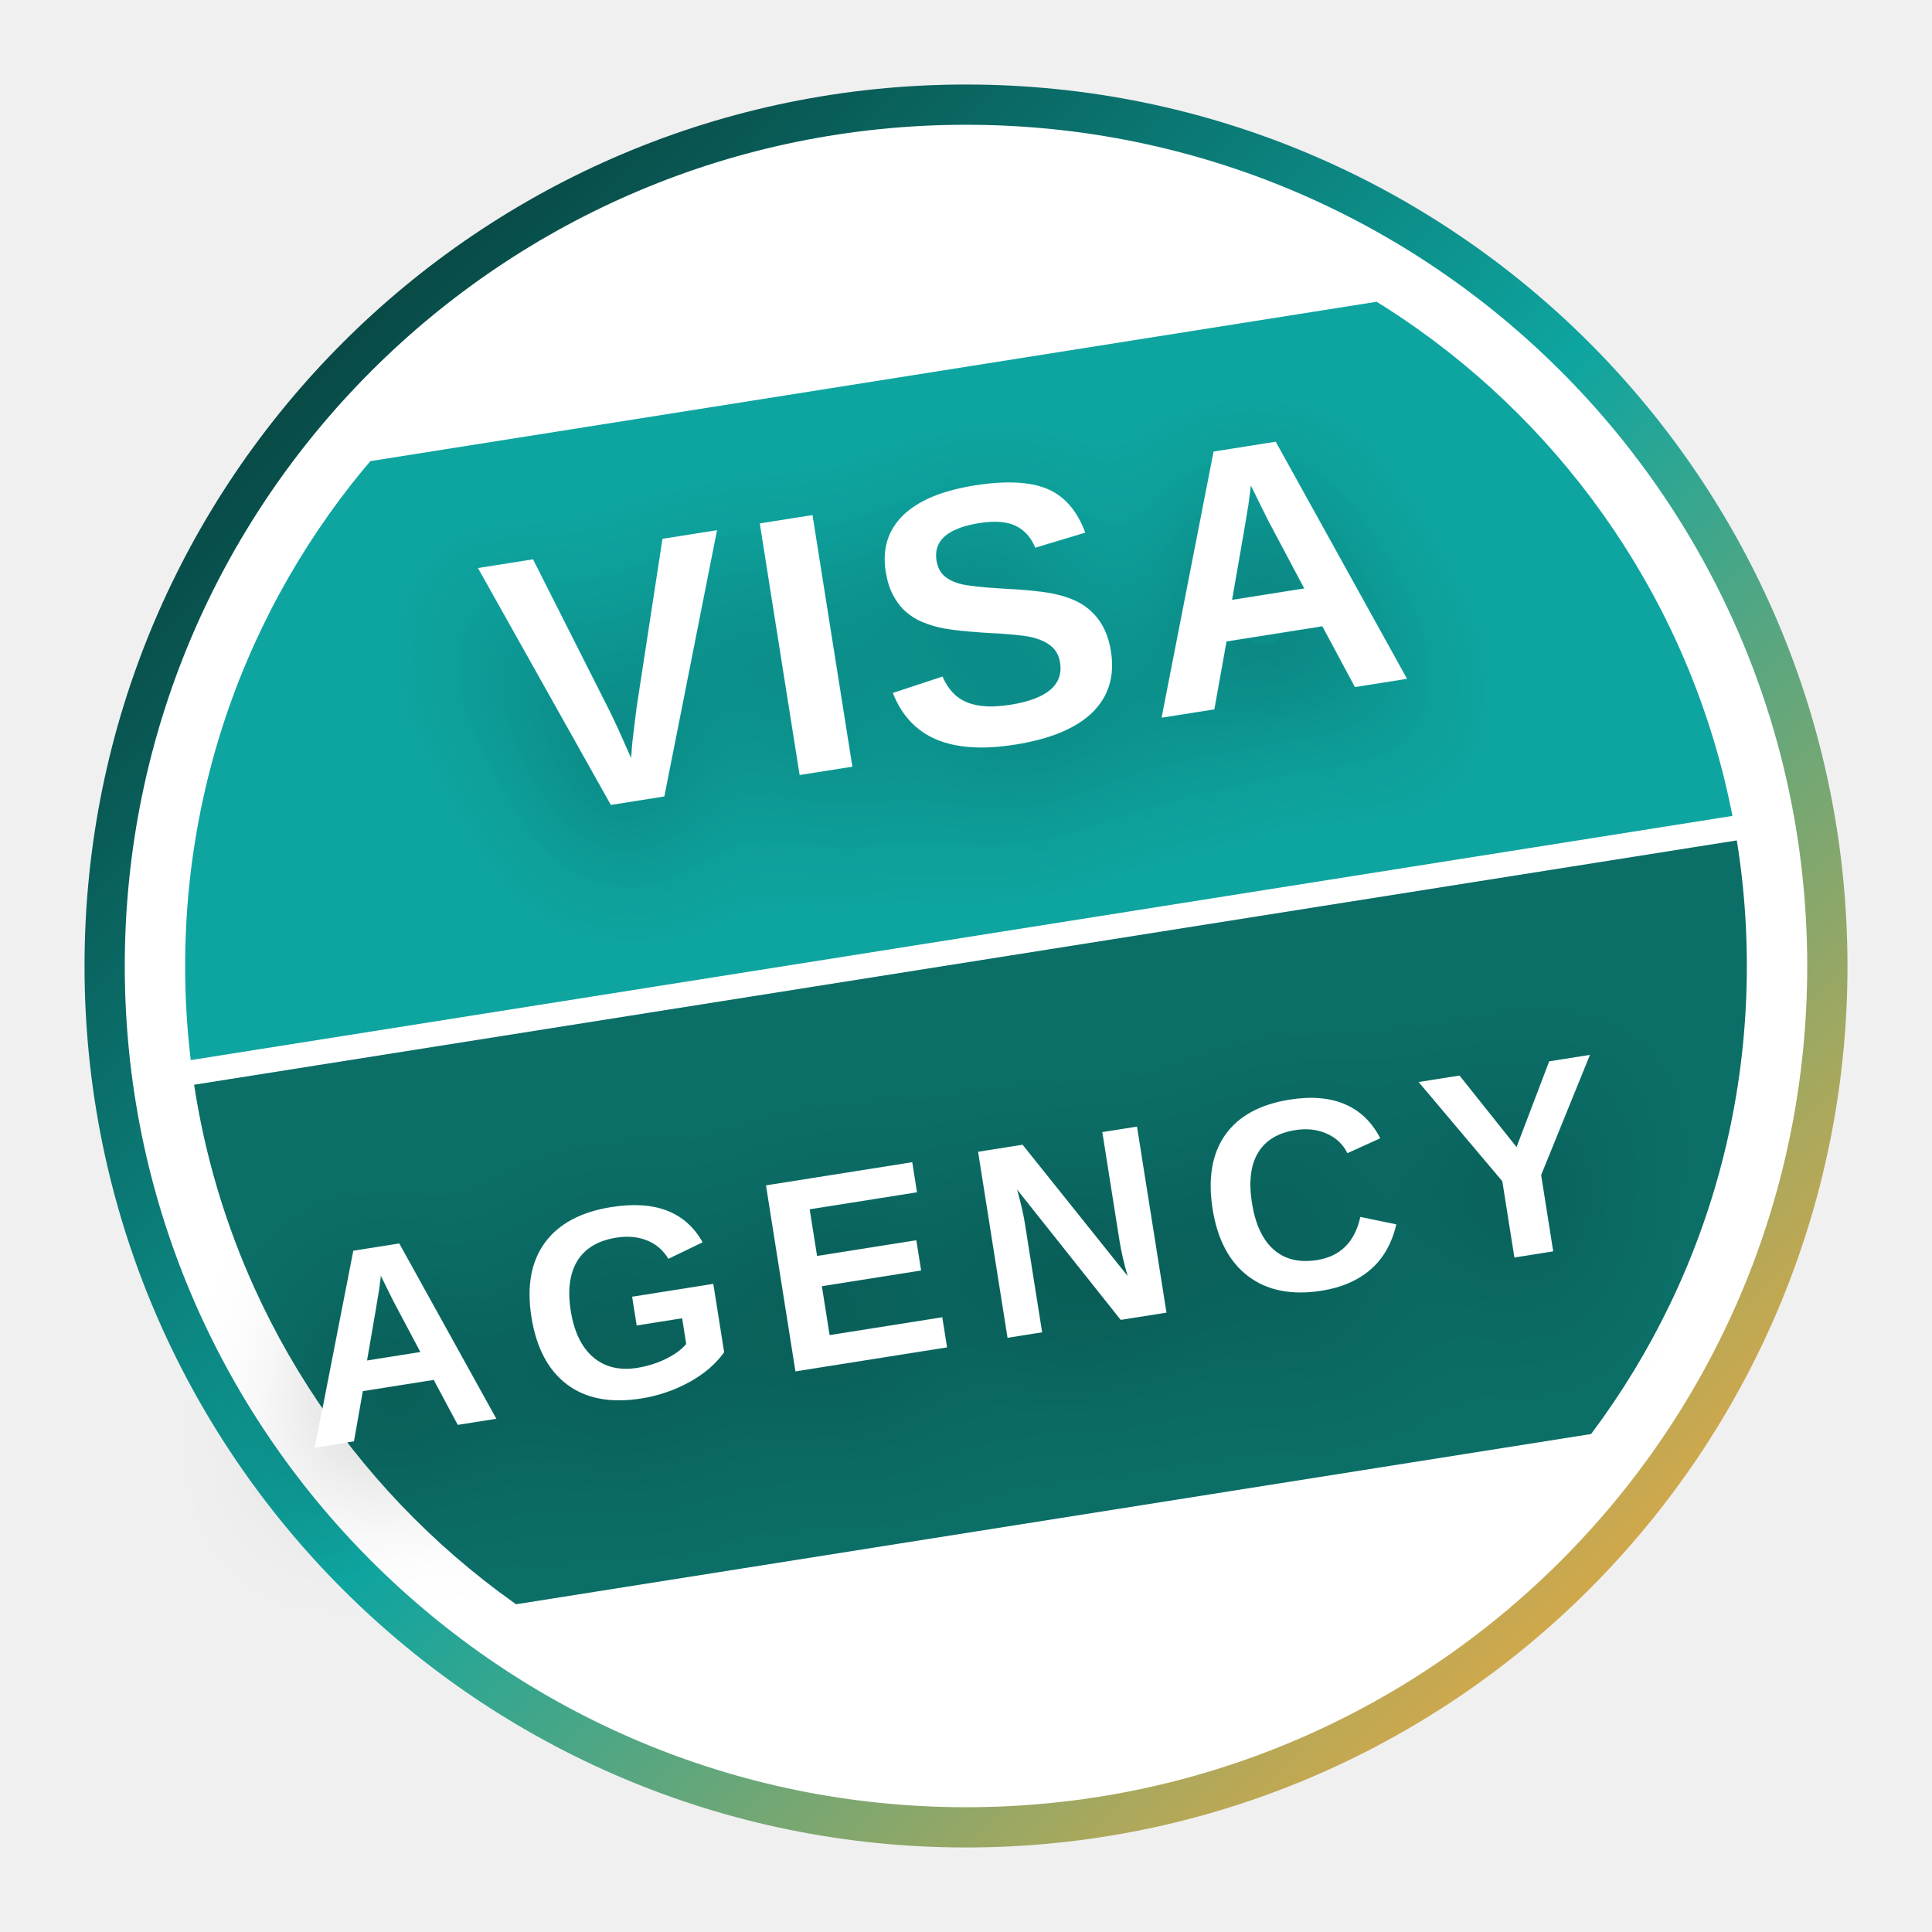
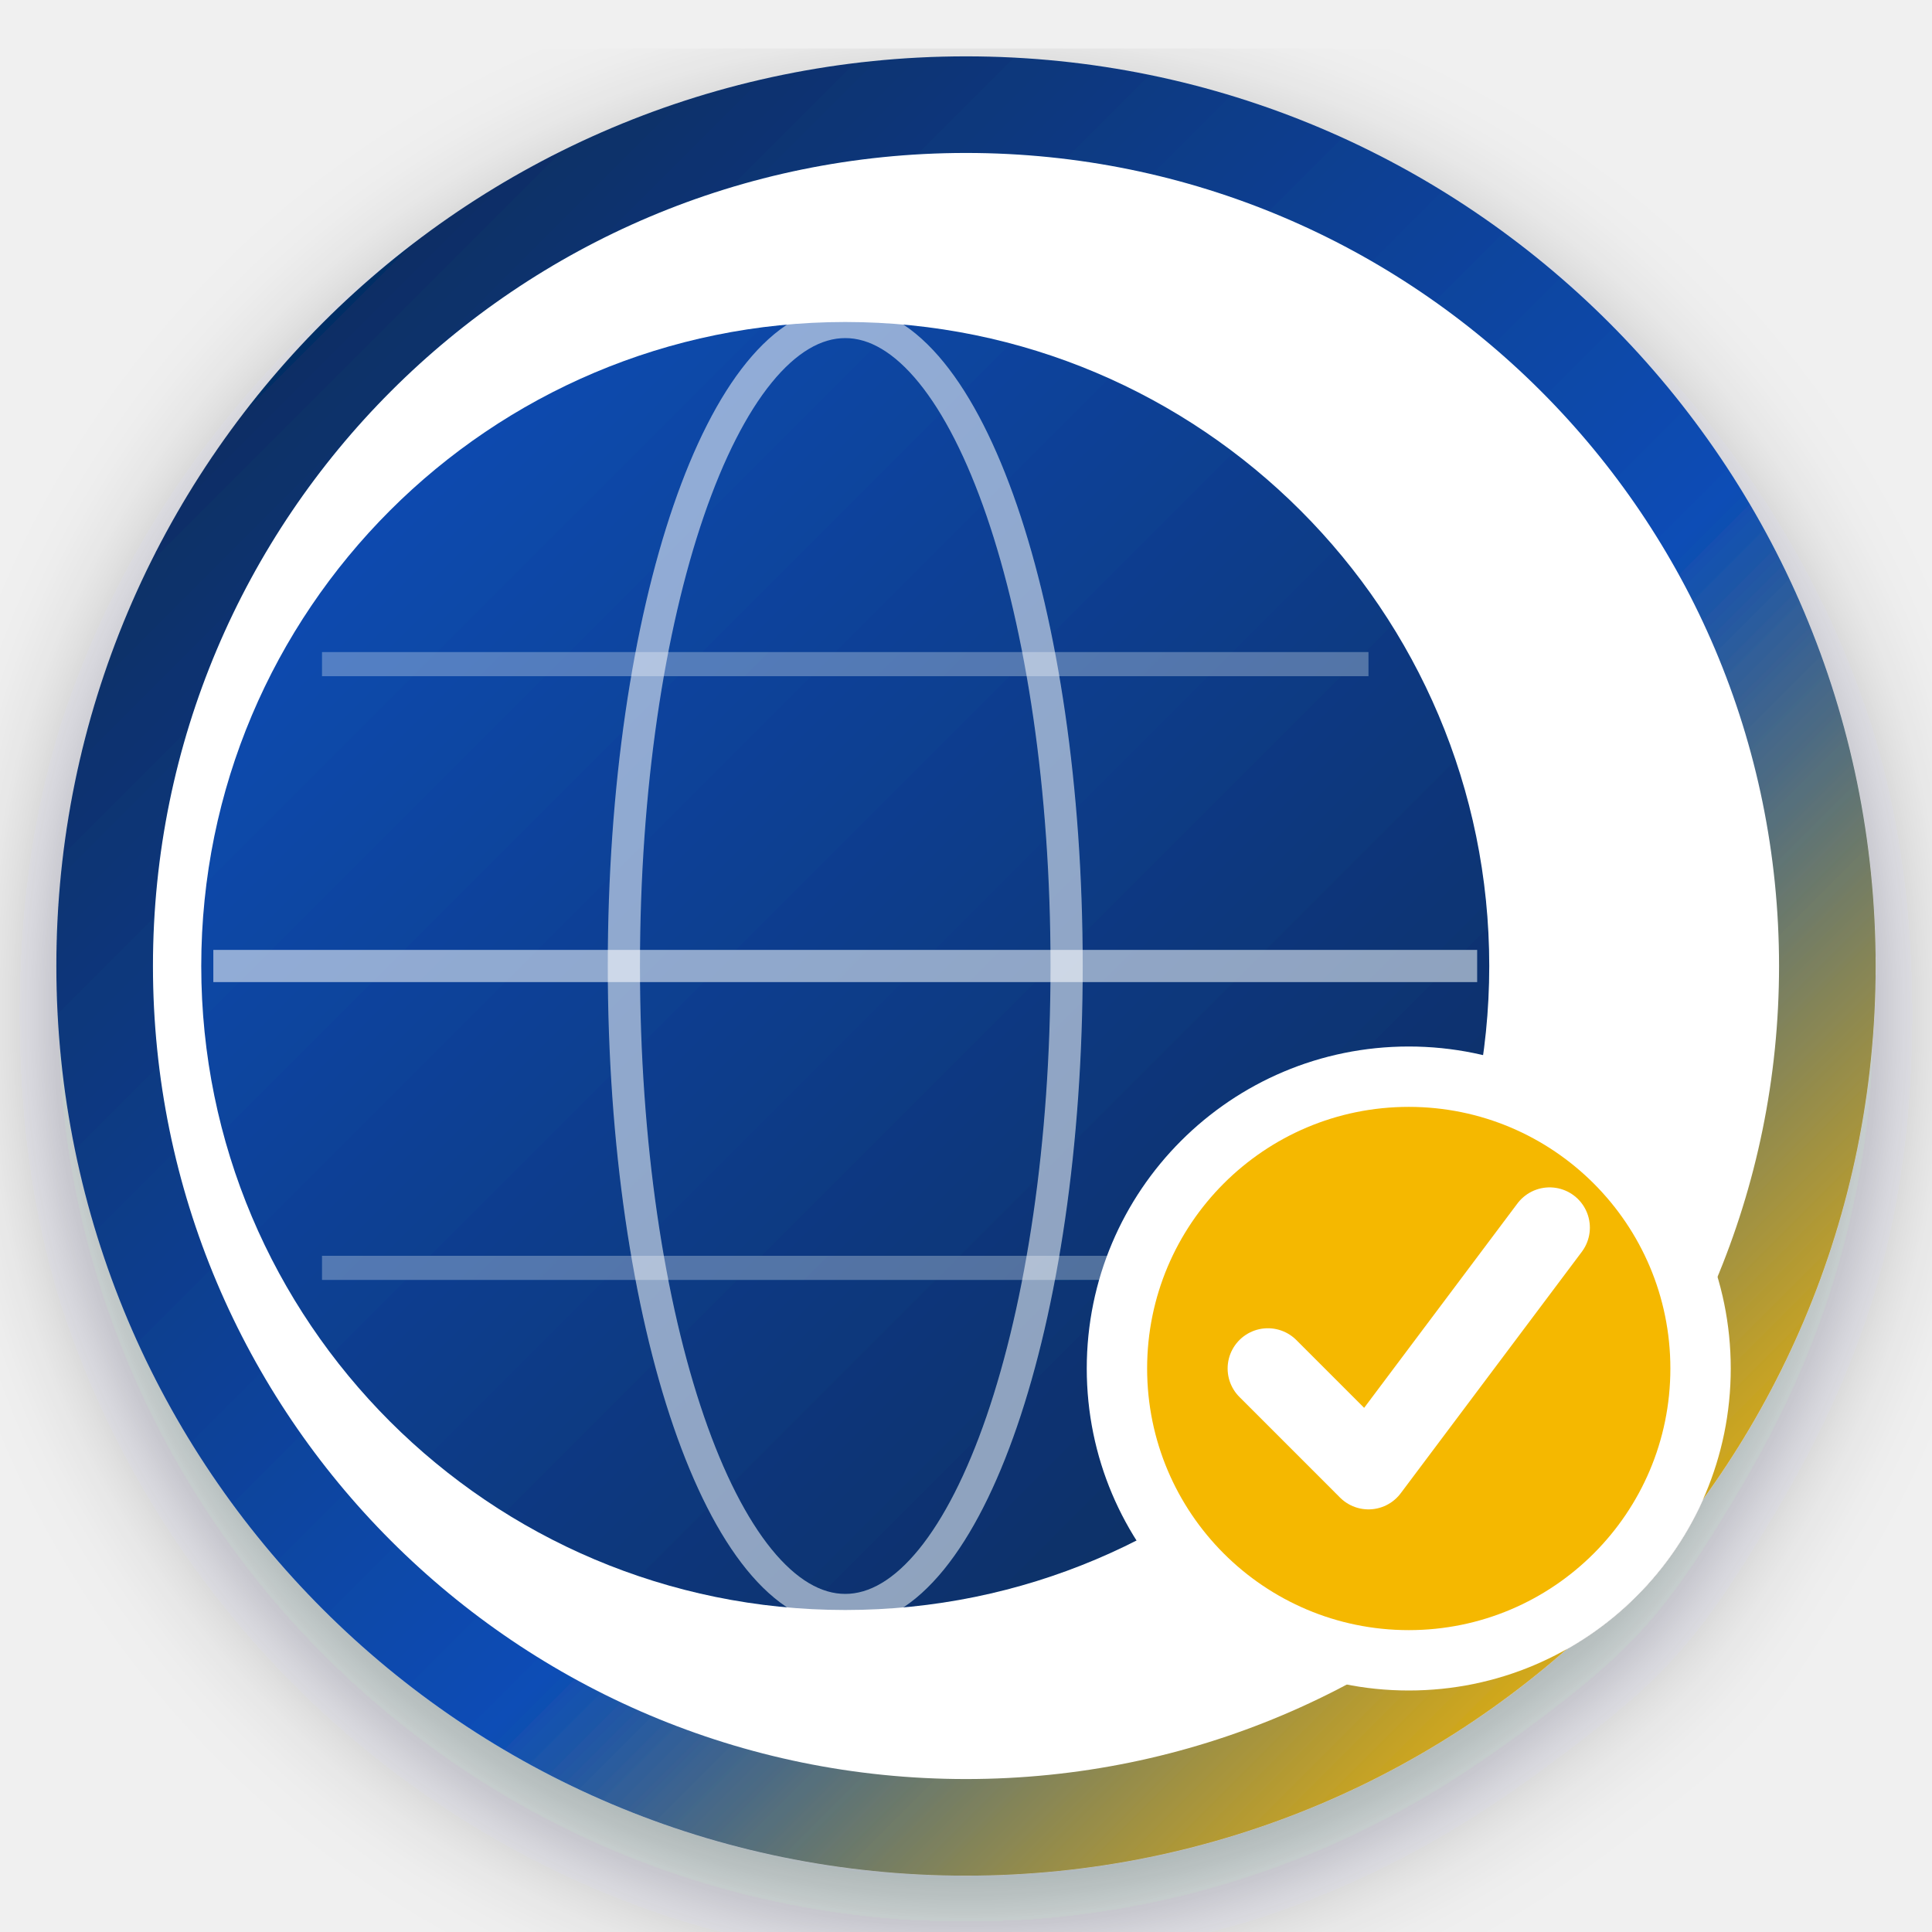
<svg xmlns="http://www.w3.org/2000/svg" width="240" height="240" viewBox="0 0 240 240" fill="none" role="img" aria-label="Visa Agency badge">
  <defs>
    <linearGradient id="ringGradFull" x1="30" y1="30" x2="210" y2="210" gradientUnits="userSpaceOnUse">
-       <stop offset="0" stop-color="#073B37" />
-       <stop offset="0.5" stop-color="#0EA5A0" />
-       <stop offset="1" stop-color="#F0A93E" />
+       <stop offset="0" stop-color="#062B5C" />
+       <stop offset="0.6" stop-color="#0B4DB6" />
+       <stop offset="1" stop-color="#F5B800" />
    </linearGradient>
-     <clipPath id="badgeClipFull">
-       <circle cx="120" cy="120" r="97" />
-     </clipPath>
+     <linearGradient id="globeGradFull" x1="40" y1="50" x2="180" y2="190" gradientUnits="userSpaceOnUse">
+       <stop offset="0" stop-color="#0B4DB6" />
+       <stop offset="1" stop-color="#062B5C" />
+     </linearGradient>
    <filter id="badgeShadowFull" x="-40%" y="-40%" width="180%" height="180%">
-       <feDropShadow dx="0" dy="6" stdDeviation="8" flood-color="#031A17" flood-opacity="0.35" />
+       <feDropShadow dx="0" dy="6" stdDeviation="8" flood-color="#031428" flood-opacity="0.35" />
    </filter>
  </defs>
-   <circle cx="120" cy="120" r="107" fill="#FFFFFF" />
-   <circle cx="120" cy="120" r="107" stroke="url(#ringGradFull)" stroke-width="5" />
-   <g clip-path="url(#badgeClipFull)">
-     <rect x="-30" y="46" width="300" height="70" fill="#0EA5A0" transform="rotate(-9 120 81)" />
-     <rect x="-30" y="120" width="300" height="70" fill="#0B6E67" transform="rotate(-9 120 155)" />
-   </g>
  <g filter="url(#badgeShadowFull)">
-     <text x="120" y="93" font-family="'Space Grotesk', Arial, 'Helvetica Neue', sans-serif" font-size="46" font-weight="800" letter-spacing="2" fill="#FFFFFF" text-anchor="middle" transform="rotate(-9 120 93)">VISA</text>
-     <text x="120" y="167" font-family="'Space Grotesk', Arial, 'Helvetica Neue', sans-serif" font-size="34" font-weight="800" letter-spacing="4" fill="#FFFFFF" text-anchor="middle" transform="rotate(-9 120 167)">AGENCY</text>
+     <circle cx="120" cy="120" r="107" fill="#FFFFFF" />
+     <circle cx="120" cy="120" r="107" stroke="url(#ringGradFull)" stroke-width="12" />
+     <circle cx="105" cy="120" r="80" fill="url(#globeGradFull)" />
+     <ellipse cx="105" cy="120" rx="27.5" ry="80" stroke="#FFFFFF" stroke-opacity="0.55" stroke-width="4" fill="none" />
+     <line x1="26.5" y1="120" x2="183.5" y2="120" stroke="#FFFFFF" stroke-opacity="0.55" stroke-width="4" />
+     <line x1="40" y1="82.5" x2="170" y2="82.5" stroke="#FFFFFF" stroke-opacity="0.3" stroke-width="3" />
+     <line x1="40" y1="157.5" x2="170" y2="157.5" stroke="#FFFFFF" stroke-opacity="0.3" stroke-width="3" />
+     <circle cx="175" cy="170" r="40" fill="#FFFFFF" />
+     <circle cx="175" cy="170" r="32.5" fill="#F5B800" />
+     <path d="M157.5 170 L170 182.5 L192.5 152.5" stroke="#FFFFFF" stroke-width="10" stroke-linecap="round" stroke-linejoin="round" fill="none" />
  </g>
</svg>
